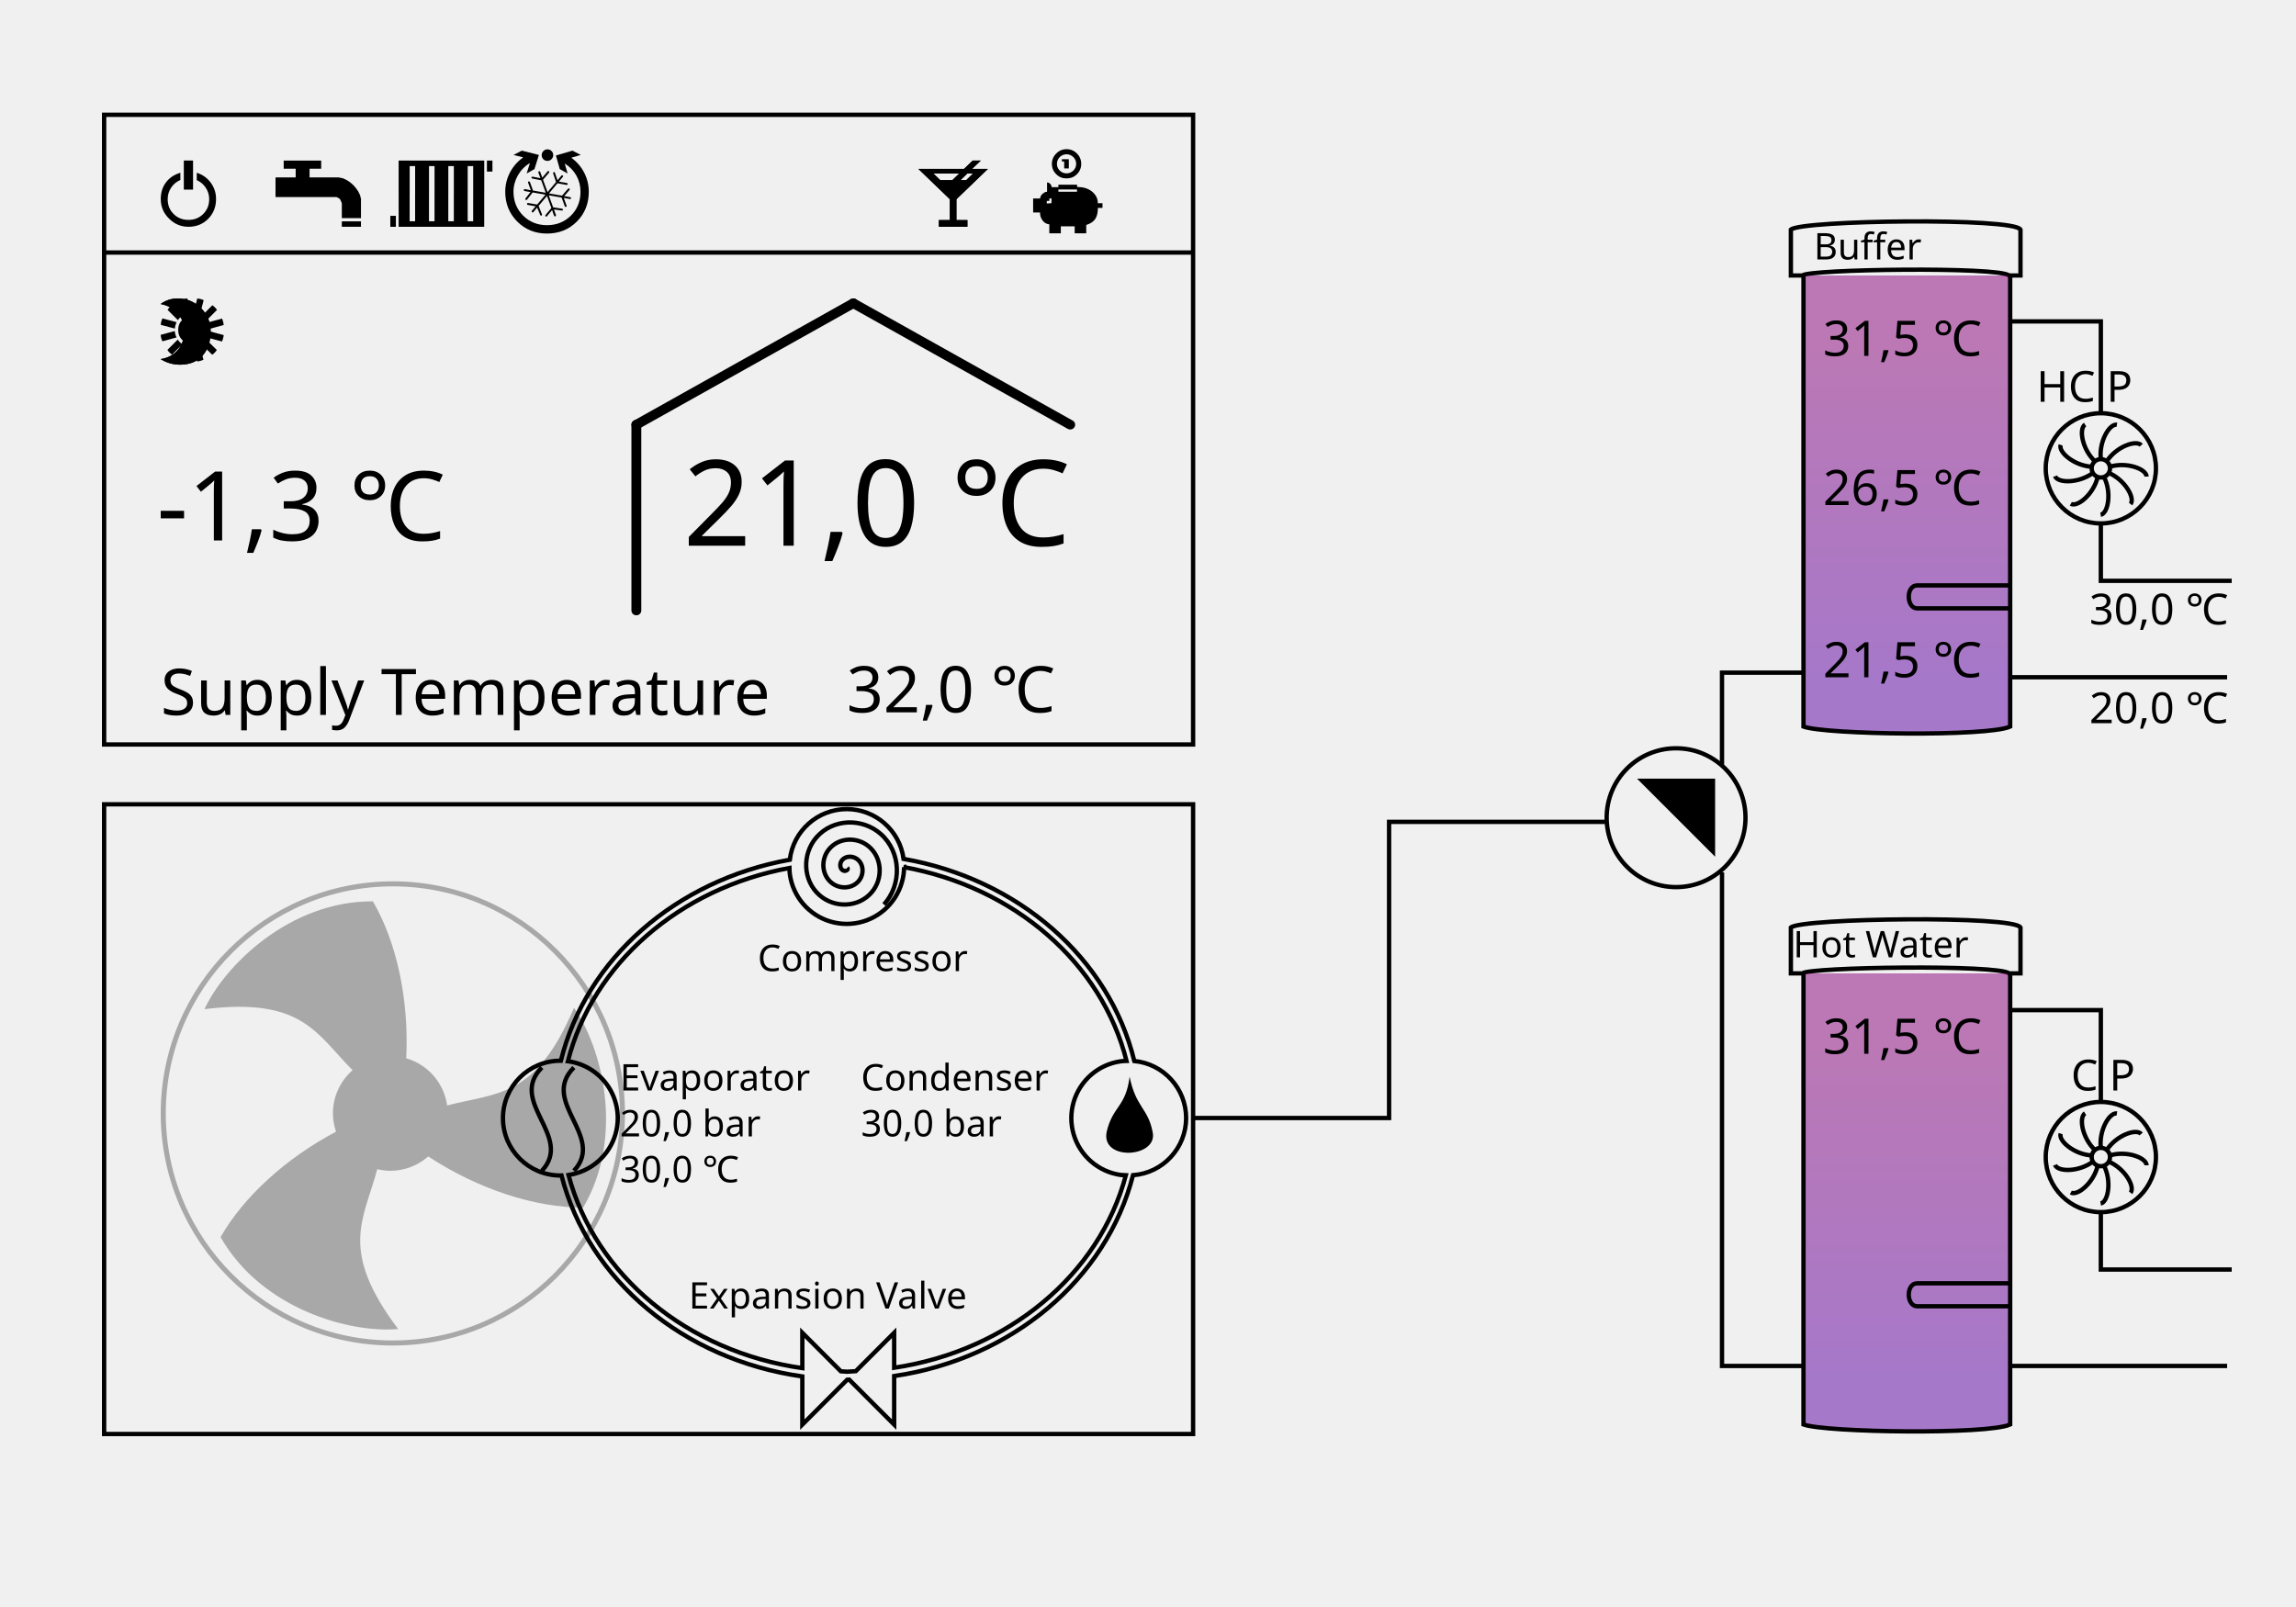
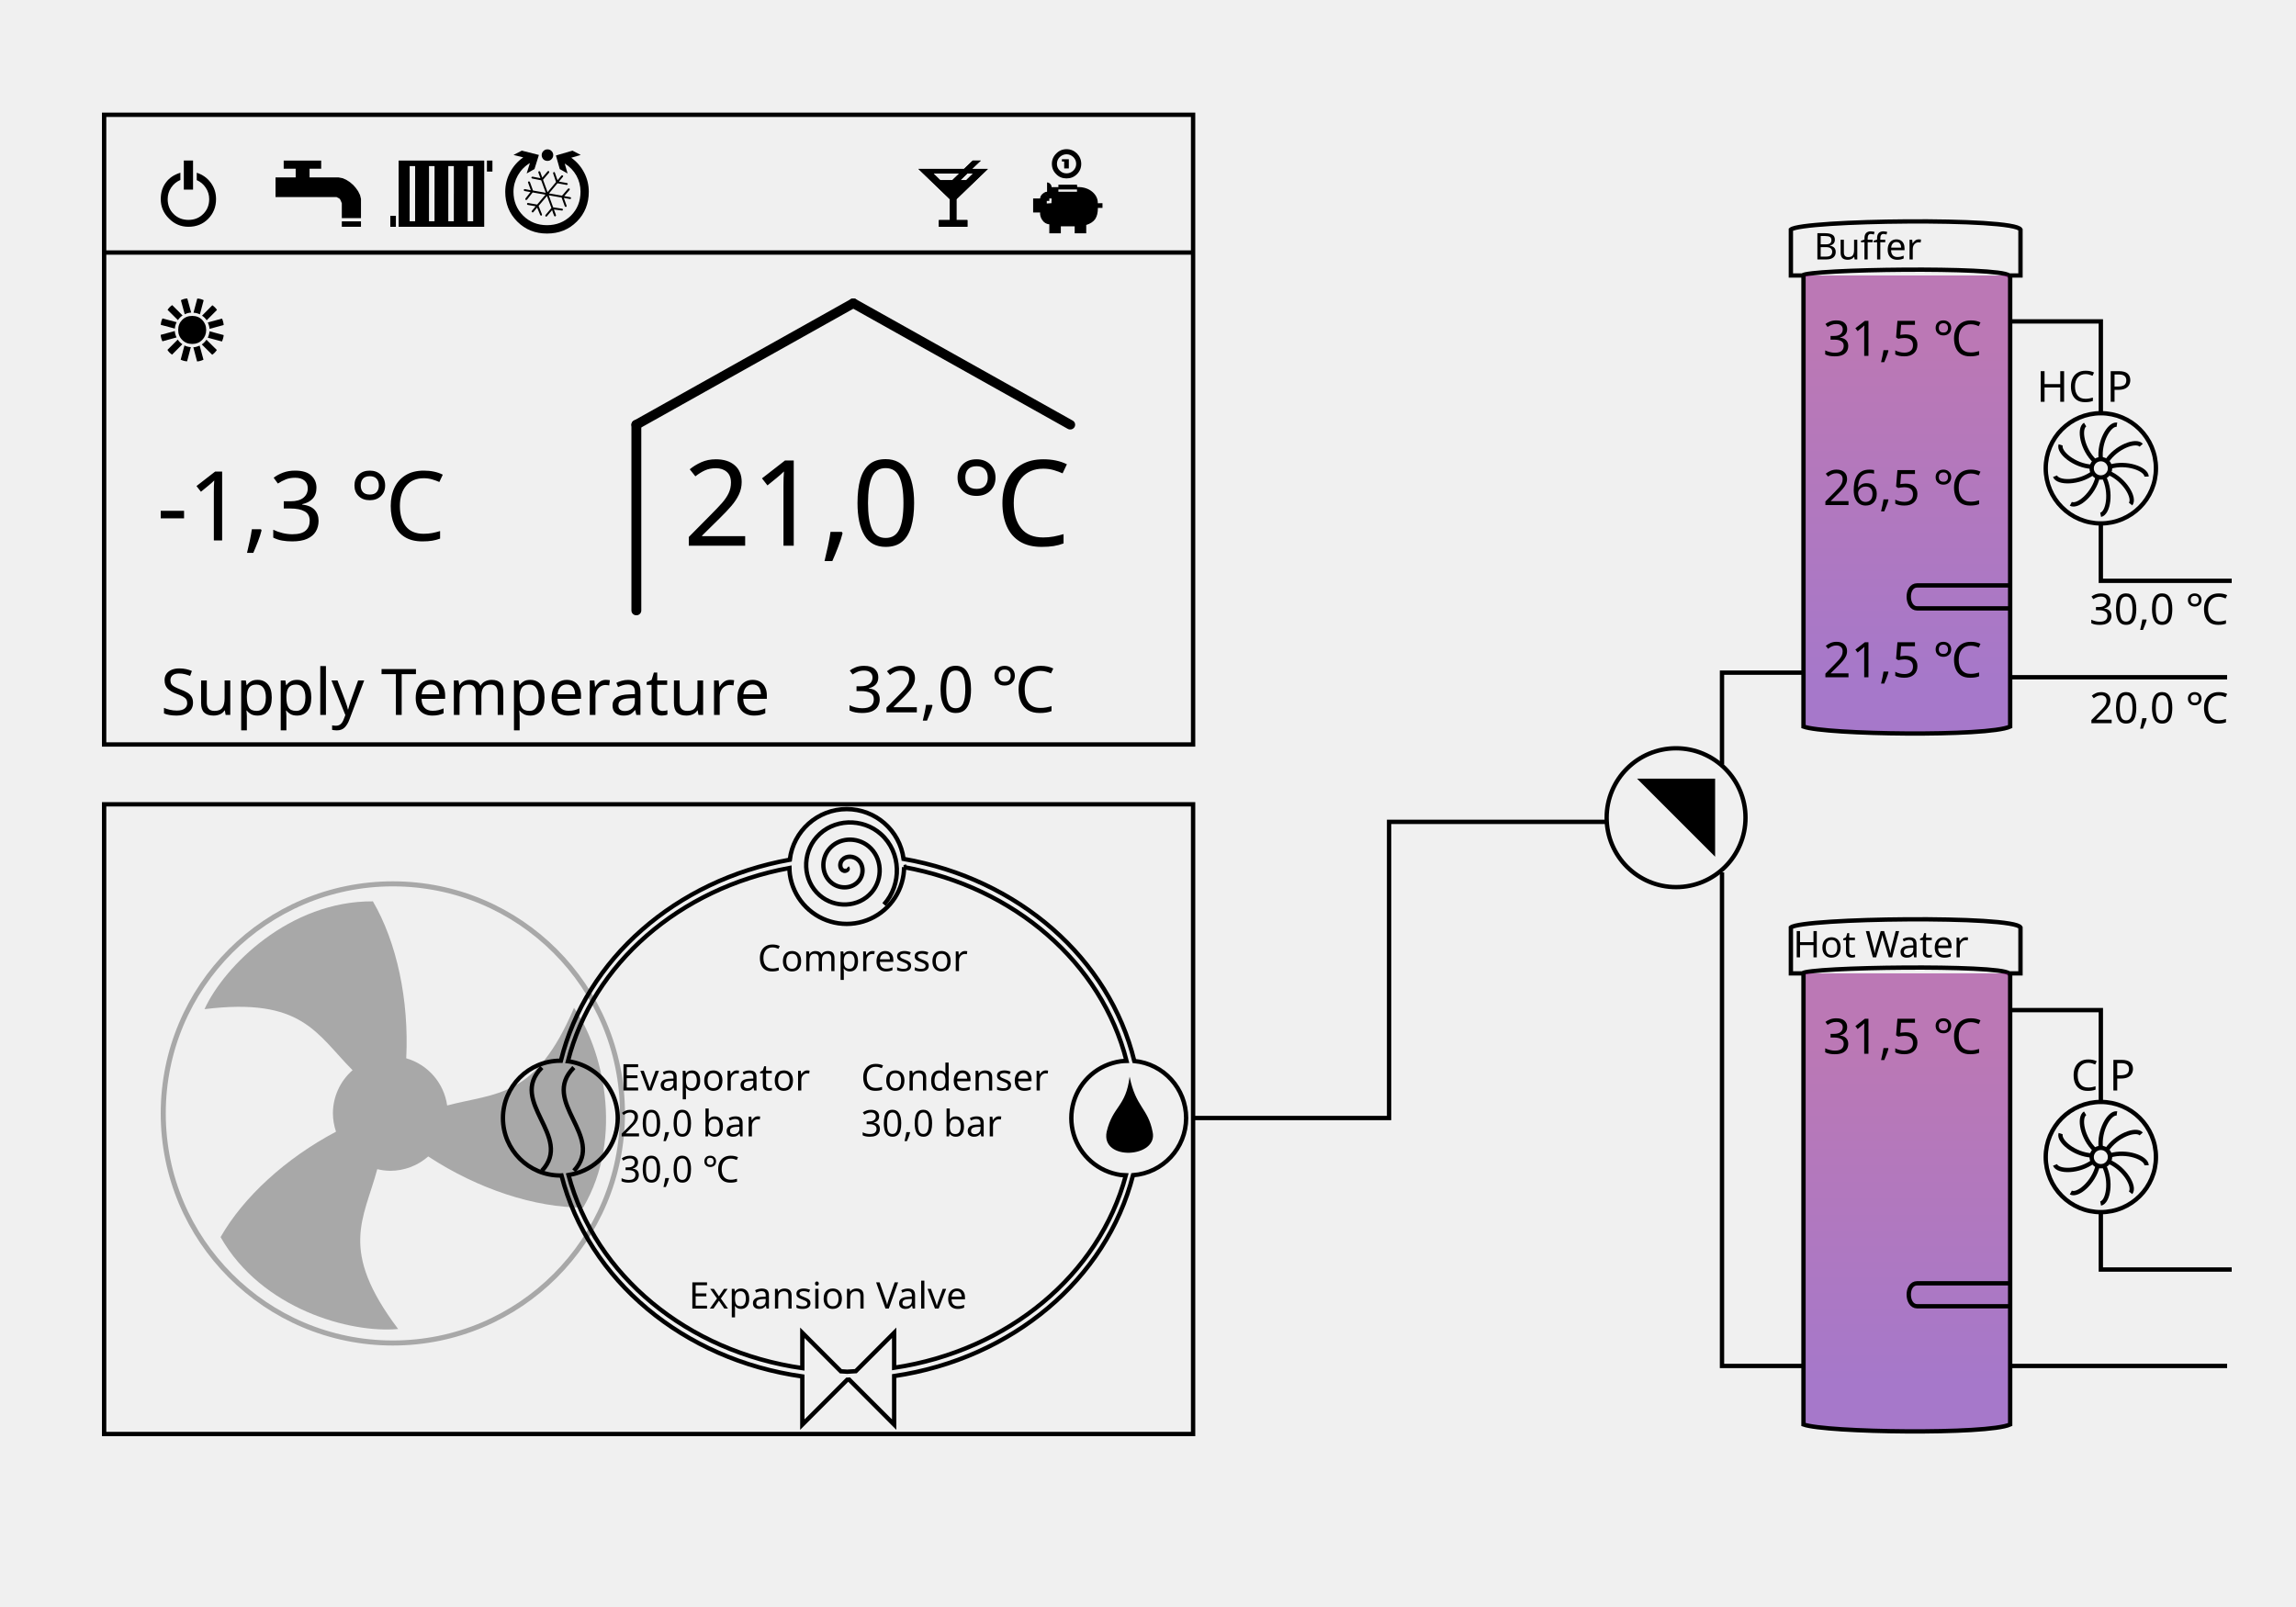
<svg xmlns="http://www.w3.org/2000/svg" xmlns:xlink="http://www.w3.org/1999/xlink" id="svg802" version="1.1" viewBox="20 0 1e3 700">
  <style type="text/css">
      #layer1 {
        fill: #000000;
        stroke: #000000;
      }
      text {
        font-style: normal;
        font-weight: normal;
        font-size: 16px;
        line-height: 1.25;
        font-family: sans-serif;
        fill-opacity: 1;
        stroke: none;
      }
      #textTankTempWWDown,
      #textTankTempWWMiddle,
      #textTankTempWWUp,
      #textTankTempHPDown,
      #textTankTempHPMiddle,
      #textTankTempHPUp {
        font-size: 21.333px;
      }
      #textCirculatingPump,
      #textHeatingCircuitPump,
      #textSupplyTemperatureHeating,
      #textRefluxTemperatureHeating {
        font-size: 18.667px;
      }
      #textOutdoorTemperatureValue {
        font-size: 42px;
      }
      #textIndoorTemperatureValue {
        font-size: 52px;
      }
      #textSupplyTemperatureLabel,
      #textSupplyTemperatureValue {
        font-size: 28px;
      }
      path,
      circle,
      rect {
        fill: none;
        stroke-width: 1.89;
        stroke-opacity: 1;
      }
      path,
      rect {
        stroke-linecap: butt;
        stroke-linejoin: miter;
      }
      circle {
        stroke-linejoin: round;
        stroke-dasharray: none;
      }
      #pathTankWWChassis {
        fill: url(#linearGradient3032);
        fill-opacity: 1;
        fill-rule: nonzero;
      }
      #pathTankHPChassis {
        fill: url(#linearGradient3028);
        fill-opacity: 1;
        fill-rule: nonzero;
      }
      #pathArrowCircleWWHeatingValve,
      #pathHPModelCondenserSymbol,
      #path11230,
      #path11234,
      #path11236,
      #path11186,
      #path11188,
      #path11916,
      #path11908,
      #path11912,
      #path10298,
      #path10302,
      #path10306,
      #path10250,
      #path10254,
      #path10156,
      #path10160,
      #path1692,
      #path1694,
      #path1696,
      #path1698,
      #path1700,
      #path11096,
      #path11098 {
        fill: #000000;
        fill-opacity: 1;
        fill-rule: evenodd;
        stroke: none;
      }
      #pathHPFan {
        fill: #000000;
        fill-opacity: 0.3;
        stroke: none;
      }
      #pathDisplayHouseWall,
      #pathDisplayHouseRoofLeft,
      #pathDisplayHouseRoofRight {
        stroke-width: 1.304;
        stroke-linecap: round;
        stroke-linejoin: round;
        stroke-miterlimit: 4;
      }
      #pathHPChassisFanHole {
        stroke-width: 2.199;
        stroke-opacity: 0.3;
      }
      @media (prefers-color-scheme: dark) {
        #layer1 {
            fill: #ffffff;
            stroke: #ffffff;
        }
        #pathArrowCircleWWHeatingValve,
        #pathHPModelCondenserSymbol,
        #path11230,
        #path11234,
        #path11236,
        #path11186,
        #path11188,
        #path11916,
        #path11908,
        #path11912,
        #path10298,
        #path10302,
        #path10306,
        #path10250,
        #path10254,
        #path10156,
        #path10160,
        #path1692,
        #path1694,
        #path1696,
        #path1698,
        #path1700,
        #path11096,
        #path11098,
        #pathHPFan {
            fill: #ffffff;
        }
      }
    </style>
  <defs id="defs799">
    <linearGradient id="linearGradient3028" x1="850" x2="850" y1="150" y2="300" gradientUnits="userSpaceOnUse">
      <stop id="stop3020" style="stop-color:#860079;stop-opacity:.5" offset="0" />
      <stop id="stop3040" style="stop-color:#71008e;stop-opacity:.5" offset=".5" />
      <stop id="stop3030" style="stop-color:#5b00a4;stop-opacity:.5" offset="1" />
    </linearGradient>
    <linearGradient id="linearGradient3032" x1="850" x2="850" y1="150" y2="300" gradientUnits="userSpaceOnUse">
      <stop id="stop3050" style="stop-color:#860079;stop-opacity:.5" offset="0" />
      <stop id="stop3070" style="stop-color:#71008e;stop-opacity:.5" offset=".5" />
      <stop id="stop3060" style="stop-color:#5b00a4;stop-opacity:.5" offset="1" />
    </linearGradient>
  </defs>
  <g id="layer1">
    <g id="gTankWW" transform="translate(0,304)">
      <text id="textTankWWName" x="801" y="113" xml:space="preserve">Hot Water</text>
      <path id="pathTankWWHat" d="m805 120h-5v-20c4.889-4.127 97.176-5.329 100 0v20h-5c-4.227-3.946-87.404-2.775-90 0z" />
      <path id="pathTankWWChassis" d="m805.49 120v196.5c9.824 3.526 80.194 4.487 90.018 0v-196.5" />
      <text id="textTankTempWWDown" x="814" y="295" xml:space="preserve" />
      <text id="textTankTempWWMiddle" x="814" y="220" xml:space="preserve" />
      <text id="textTankTempWWUp" x="814" y="155" xml:space="preserve">31,5 ℃</text>
      <path id="pathHeaterRodWW" d="m895 265h-40c-4.751 0-5.011-10 0-10h40" />
    </g>
    <g id="gTankHP">
      <text id="textTankHPName" x="810" y="113" xml:space="preserve">Buffer</text>
      <path id="pathTankHPHat" d="m805 120h-5v-20c4.889-4.127 97.176-5.329 100 0v20h-5c-4.227-3.946-87.404-2.775-90 0z" />
      <path id="pathTankHPChassis" d="m805.49 120v196.5c9.824 3.526 80.194 4.487 90.018 0v-196.5" />
      <text id="textTankTempHPDown" x="814" y="295" xml:space="preserve">21,5 ℃</text>
      <text id="textTankTempHPMiddle" x="814" y="220" xml:space="preserve">26,5 ℃</text>
      <text id="textTankTempHPUp" x="814" y="155" xml:space="preserve">31,5 ℃</text>
      <path id="pathHeaterRodHP" d="m895 265h-40c-4.751 0-5.011-10 0-10h40" />
    </g>
    <g id="gWWHeatingValve" transform="translate(0 -.8189)">
      <circle id="pathCircleWWHeatingValve" cx="750" cy="357" r="30.236" />
      <path id="pathArrowCircleWWHeatingValve" d="m733 340h34v34" />
    </g>
    <a id="linkDetails" href="./hp-details">
      <g id="gHP">
        <g id="gHPModel">
          <g id="gCompressor">
            <path id="pathCompressor" transform="translate(14,11)" d="m375 367c0.802 0.802-0.686 1.477-1.333 1.333-1.755-0.39-2.038-2.638-1.333-4 1.26-2.436 4.531-2.721 6.667-1.333 3.135 2.037 3.426 6.449 1.333 9.333-2.789 3.844-8.376 4.138-12 1.333-4.56-3.53-4.856-10.308-1.333-14.667 4.266-5.279 12.242-5.575 17.333-1.333 6 4.999 6.297 14.178 1.333 20-5.731 6.722-16.115 7.019-22.667 1.333-7.445-6.461-7.743-18.052-1.333-25.333 7.191-8.168 19.99-8.467 28-1.333 8.892 7.919 9.191 21.929 1.333 30.667" />
            <animateTransform id="animationCompressor" attributeName="transform" attributeType="XML" dur="1s" from="0 389 378" repeatCount="indefinite" to="360 389 378" type="rotate" />
          </g>
          <path id="pathHPModelOuterCircle" d="m388.78 352.44a25 25 0 0 0-24.789 22.047 128 114.5 0 0 0-99.705 87.564 25 25 0 0 0-0.23-6e-3 25 25 0 0 0-25 25 25 25 0 0 0 25 25 25 25 0 0 0 0.49-0.035 128 114.5 0 0 0 104.9 87.562v20.975l19.549-19.549a128 114.5 0 0 0 2e-3 0 128 114.5 0 0 0 0.846-0.055l19.602 19.604v-21.148a128 114.5 0 0 0 104.03-87.486 25 25 0 0 0 23.135-24.867 25 25 0 0 0-22.574-24.881 128 114.5 0 0 0-100.49-88.033 25 25 0 0 0-24.773-21.691z" />
          <path id="pathHPModelInnerCircle" d="m413.76 377.72a25 25 0 0 1-0.234 3.279 25 25 0 0 1-0.76 3.486 25 25 0 0 1-1.246 3.342 25 25 0 0 1-1.709 3.131 25 25 0 0 1-2.139 2.856 25 25 0 0 1-2.522 2.522 25 25 0 0 1-2.856 2.139 25 25 0 0 1-3.131 1.709 25 25 0 0 1-3.342 1.246 25 25 0 0 1-3.484 0.758 25 25 0 0 1-3.559 0.256 25 25 0 0 1-3.559-0.256 25 25 0 0 1-3.484-0.758 25 25 0 0 1-3.342-1.246 25 25 0 0 1-3.131-1.709 25 25 0 0 1-2.856-2.139 25 25 0 0 1-2.523-2.522 25 25 0 0 1-2.137-2.856 25 25 0 0 1-1.709-3.131 25 25 0 0 1-1.246-3.342 25 25 0 0 1-0.76-3.486 25 25 0 0 1-0.207-2.906 125 111 0 0 0-96.488 84.18 25 25 0 0 1 0.385 0.047 25 25 0 0 1 1.209 0.209 25 25 0 0 1 1.197 0.27 25 25 0 0 1 1.184 0.326 25 25 0 0 1 1.164 0.385 25 25 0 0 1 1.145 0.443 25 25 0 0 1 1.123 0.496 25 25 0 0 1 1.096 0.553 25 25 0 0 1 1.066 0.604 25 25 0 0 1 1.037 0.656 25 25 0 0 1 1.004 0.707 25 25 0 0 1 0.967 0.756 25 25 0 0 1 0.93 0.801 25 25 0 0 1 0.889 0.846 25 25 0 0 1 0.846 0.889 25 25 0 0 1 0.801 0.93 25 25 0 0 1 0.756 0.967 25 25 0 0 1 0.707 1.004 25 25 0 0 1 0.656 1.037 25 25 0 0 1 0.605 1.066 25 25 0 0 1 0.551 1.096 25 25 0 0 1 0.498 1.123 25 25 0 0 1 0.441 1.145 25 25 0 0 1 0.385 1.166 25 25 0 0 1 0.326 1.182 25 25 0 0 1 0.27 1.197 25 25 0 0 1 0.209 1.209 25 25 0 0 1 0.15 1.219 25 25 0 0 1 0.09 1.223 25 25 0 0 1 0.031 1.227 25 25 0 0 1-0.254 3.559 25 25 0 0 1-0.76 3.484 25 25 0 0 1-1.246 3.344 25 25 0 0 1-1.709 3.129 25 25 0 0 1-2.137 2.856 25 25 0 0 1-2.523 2.523 25 25 0 0 1-2.856 2.137 25 25 0 0 1-3.131 1.709 25 25 0 0 1-3.342 1.248 25 25 0 0 1-3.484 0.758 25 25 0 0 1-0.016 2e-3 125 111 0 0 0 101.85 84.15v-15.396l16.779 16.779a125 111 0 0 0 2.772 0.172 125 111 0 0 0 3.728-0.23l16.719-16.721v15.232a125 111 0 0 0 100.91-83.824 25 25 0 0 1-2.305-0.164 25 25 0 0 1-3.486-0.758 25 25 0 0 1-3.342-1.248 25 25 0 0 1-3.131-1.709 25 25 0 0 1-2.856-2.137 25 25 0 0 1-2.522-2.523 25 25 0 0 1-2.139-2.856 25 25 0 0 1-1.709-3.129 25 25 0 0 1-1.246-3.344 25 25 0 0 1-0.758-3.484 25 25 0 0 1-0.256-3.559 25 25 0 0 1 0.256-3.557 25 25 0 0 1 0.758-3.486 25 25 0 0 1 1.246-3.342 25 25 0 0 1 1.709-3.131 25 25 0 0 1 2.139-2.856 25 25 0 0 1 2.522-2.522 25 25 0 0 1 2.856-2.139 25 25 0 0 1 3.131-1.709 25 25 0 0 1 3.342-1.246 25 25 0 0 1 3.486-0.76 25 25 0 0 1 2.602-0.186 125 111 0 0 0-96.898-84.396z" />
          <path id="pathHPModelEvaporatorSymbol001" d="m256 510c14-15-15-30 0-45" />
          <path id="pathHPModelEvaporatorSymbol002" d="m269.95 510c14-15-15-30 0-45" />
          <path id="pathHPModelCondenserSymbol" d="m512 469c-1.667 13.333-7.333 12.667-10 24-2.667 13 22.667 11.333 20 0-2-10.333-7.333-10.667-10-24z" />
          <text id="textEvaporator" x="290" y="475" xml:space="preserve">Evaporator</text>
          <text id="textEvaporatorPressure" x="290" y="495" xml:space="preserve">20,0 bar</text>
          <text id="textEvaporatorTemperature" x="290" y="515" xml:space="preserve">30,0 ℃</text>
          <text id="textCondenser" x="395" y="475" xml:space="preserve">Condenser</text>
          <text id="textCondenserPressure" x="395" y="495" xml:space="preserve">30,0 bar</text>
          <text id="textCompressor" x="350" y="423" xml:space="preserve">Compressor</text>
          <text id="textExpansionValve" x="320" y="570" xml:space="preserve">Expansion Valve</text>
        </g>
        <g id="gHPFan" transform="translate(-35)">
          <path id="pathHPFan" d="m217.41 392.62c-36.24-0.22-64.678 28.093-73.344 46.965 42.555-5.241 48.625 10.583 64.488 26.588a25 25 0 0 0-8.557 18.822 25 25 0 0 0 1.353 7.955c-21.956 11.625-40.297 28.447-50.283 45.92 17.929 31.495 56.668 41.968 77.344 40.037-26.005-34.484-14.992-47.6-9.092-69.627a25 25 0 0 0 5.678 0.715 25 25 0 0 0 16.518-6.252c21.668 14.23 46.532 22.344 67.482 22.252 18.311-31.275 8.01-70.06-4-87-16.732 39.458-33.466 36.821-55.244 42.547a25 25 0 0 0-17.82-20.559c1.256-25.468-4.132-50.546-14.523-68.363z">
            <animateTransform id="animationHPFan" attributeName="transform" attributeType="XML" dur="1s" from="0 225 485" repeatCount="indefinite" to="360 225 485" type="rotate" />
          </path>
        </g>
        <circle id="pathHPChassisFanHole" cx="191.1" cy="485" r="100" />
        <rect id="rectHPChassis" x="65.353" y="350.35" width="474.29" height="274.29" />
      </g>
    </a>
    <g id="gCirculatingPump">
      <text id="textCirculatingPump" x="922" y="475" xml:space="preserve">C P</text>
      <circle id="pathCirculatingPumpChassis" cx="935" cy="504" r="24" />
      <g id="gCirculatingPumpBladeWheel">
        <g id="gCirculatingPumpBladeWheelInner">
          <circle id="pathCirculatingPumpBladeWheelAxis" cx="935" cy="504" r="4" />
          <path id="pathCirculatingPumpBladeWheel" d="m935 500c-0.917-7.5 3.667-15.5 7-15" />
          <use transform="rotate(40,935,504)" xlink:href="#pathCirculatingPumpBladeWheel" />
          <use transform="rotate(80,935,504)" xlink:href="#pathCirculatingPumpBladeWheel" />
          <use transform="rotate(120,935,504)" xlink:href="#pathCirculatingPumpBladeWheel" />
          <use transform="rotate(160,935,504)" xlink:href="#pathCirculatingPumpBladeWheel" />
          <use transform="rotate(200 935 504)" xlink:href="#pathCirculatingPumpBladeWheel" />
          <use transform="rotate(240 935 504)" xlink:href="#pathCirculatingPumpBladeWheel" />
          <use transform="rotate(-80,935,504)" xlink:href="#pathCirculatingPumpBladeWheel" />
          <use transform="rotate(-40,935,504)" xlink:href="#pathCirculatingPumpBladeWheel" />
        </g>
        <animateTransform id="animationCirculatingPumpBladeWheel" attributeName="transform" attributeType="XML" dur="1s" from="0 935 504" repeatCount="indefinite" to="360 935 504" type="rotate" />
      </g>
    </g>
    <g id="gHeatingCircuitPump">
      <text id="textHeatingCircuitPump" x="907" y="175" xml:space="preserve">HC P</text>
      <use transform="translate(0,-300)" xlink:href="#pathCirculatingPumpChassis" />
      <g id="gHeatingCircuitPumpBladeWheel">
        <use transform="translate(0,-300)" xlink:href="#gCirculatingPumpBladeWheelInner" />
        <animateTransform id="animationHeatingCircuitPumpBladeWheel" attributeName="transform" attributeType="XML" dur="1s" from="0 935 204" repeatCount="indefinite" to="360 935 204" type="rotate" />
      </g>
    </g>
    <g id="gPipe">
      <path id="pathPipeToHP" d="m770 333v-40h36" />
      <path id="pathTipeToWW" d="m770 380v215h36" />
      <path id="pathPipeToWWHeatingValve" d="m540 487h85v-129h95" />
      <path id="pathPipeSupplyWW" d="m935 528v25h57" />
      <path id="pathPipeRefluxWW" d="m895 595h95" />
      <path id="pathPipeToCirculatingPump" d="m895 440h40v40" />
      <path id="pathPipeToHeatingCircuitPump" d="m895 140h40v40" />
      <path id="pathPipeSupplyHeating" d="m935 228v25h57" />
      <path id="pathPipeRefluxHeating" d="m895 295h95" />
      <text id="textSupplyTemperatureHeating" x="930" y="272" xml:space="preserve">30,0 ℃</text>
      <text id="textRefluxTemperatureHeating" x="930" y="315" xml:space="preserve">20,0 ℃</text>
    </g>
    <a id="linkSettings" href="./hp-settings">
      <g id="gSettings">
        <rect id="rectSettings" x="65.353" y="50" width="474.29" height="274.29" />
        <g id="gHPStatusSave" transform="matrix(4 0 0 4 -777.26 -1088)">
          <path id="path11230" d="m316.58 288.71-0.395 0.395c0.207 0.207 0.309 0.453 0.309 0.738 0 0.289-0.102 0.535-0.309 0.73-0.211 0.207-0.453 0.305-0.738 0.305-0.289 0-0.531-0.098-0.742-0.305-0.203-0.195-0.305-0.441-0.305-0.73 0-0.285 0.102-0.531 0.305-0.738 0.211-0.195 0.453-0.305 0.742-0.305 0.285 0 0.527 0.109 0.738 0.305l0.395-0.395c-0.316-0.305-0.691-0.465-1.133-0.465-0.445 0-0.82 0.16-1.125 0.477-0.316 0.312-0.473 0.688-0.473 1.121 0 0.441 0.156 0.82 0.473 1.125 0.305 0.316 0.68 0.461 1.125 0.461 0.441 0 0.816-0.145 1.133-0.461 0.305-0.305 0.465-0.684 0.465-1.125 0-0.434-0.16-0.816-0.465-1.133z" />
          <path id="path11234" transform="matrix(.75 0 0 .75 -151.29 29.951)" d="m621.64 345.85h1.005v1.339h-0.672v-1.01h-0.333z" />
          <path id="path11236" d="m317.59 296.5c0.465-0.148 0.789-0.363 0.988-0.664 0.188-0.293 0.281-0.688 0.281-1.199h0.5v-0.512l-0.508 8e-3c8e-3 -0.461-0.18-0.867-0.559-1.211-0.426-0.375-0.984-0.566-1.684-0.555l-0.023-0.254h-1.004v0.52h1.004v0.246h-2.027v-0.246h1.023v-0.52h-1.023v0.266h-0.738c0-0.129-0.051-0.246-0.152-0.355-0.098-0.102-0.215-0.156-0.344-0.156v1.012c-0.117 0-0.234 0.043-0.344 0.113l0.59 0.617h0.25l-0.019 0.516-0.508 0.035v-0.281h0.277v-0.27l-0.582-0.617c-0.266 0.164-0.402 0.375-0.422 0.617h-0.758v1.531h0.758c-0.019 0.293 0.059 0.559 0.227 0.809 0.188 0.293 0.453 0.449 0.777 0.48v0.977h1.254v-0.758h1.508v0.758h1.258z" />
        </g>
        <g id="gHPStatusParty" transform="matrix(4 0 0 4 -827.25 -1042.5)">
          <path id="path11186" d="m317.14 279.52-0.754 0.727h0.633l0.742-0.727-0.102-0.504 0.949-0.906h-0.879l-0.945 0.906-0.527 0.504h-2.812l0.746 0.727h1.312l0.754-0.727 0.527-0.504h-4.977l3.43 3.305v2.273h-1.195v0.727h3.106v-0.727h-1.195v-2.273l3.43-3.305h-1.723l0.102 0.504z" />
          <path id="path11188" d="m317.14 279.52-0.754 0.727h0.633l0.742-0.727-0.102-0.504 0.949-0.906h-0.879l-0.945 0.906-0.527 0.504h-2.812l0.746 0.727h1.312l0.754-0.727 0.527-0.504h-4.977l3.43 3.305v2.273h-1.195v0.727h3.106v-0.727h-1.195v-2.273l3.43-3.305h-1.723l0.102 0.504z" />
        </g>
        <g id="gHPStatusCooling" transform="matrix(4 0 0 4 -1007.2 -1619.1)">
          <path id="path11916" transform="matrix(.75 0 0 .75 -150.51 162.74)" d="m622.78 350.8 1.896 0.323 0.87-1.01 0.104-0.042c0.099 0 0.151 0.047 0.151 0.13l-0.036 0.099-0.766 0.885 0.865 0.156c0.088 0.011 0.12 0.057 0.12 0.13 0 0.099-0.047 0.141-0.141 0.141h-0.026c-0.104-0.016-0.401-0.068-0.885-0.161l0.401 1.115 0.011 0.052c0 0.099-0.047 0.135-0.135 0.135-0.062 0-0.115-0.026-0.135-0.088l-0.458-1.266-1.865-0.328 0.635 1.745 1.312 0.203 0.104 0.062-5e-3 0.141s-0.083 0.078-0.141 0.062l-1.156-0.156 0.292 0.807c0.026 0.073 5e-3 0.13-0.057 0.172-0.088 0.052-0.151 0.036-0.193-0.052l-0.021-0.031c-0.062-0.13-0.161-0.401-0.286-0.802l-0.745 0.885-0.042 0.036c-0.083 0.047-0.151 0.031-0.188-0.057-0.031-0.052-0.021-0.099 0.021-0.161l0.849-1.01-0.641-1.745-1.214 1.438 0.484 1.214v0.125c-0.052 0.088-0.109 0.099-0.198 0.047l-0.057-0.068-0.443-1.073-0.547 0.651c-0.052 0.068-0.109 0.068-0.182 0.031-0.078-0.042-0.088-0.109-0.047-0.193l0.011-0.016c0.13-0.172 0.307-0.391 0.547-0.661l-1.13-0.198c-0.078-0.016-0.12-0.057-0.12-0.13 0-0.115 0.057-0.167 0.172-0.146l1.297 0.224 1.208-1.432-1.859-0.328-0.812 1.042-0.115 0.057c-0.088 0-0.141-0.042-0.141-0.141l0.031-0.088 0.719-0.922-0.849-0.151c-0.068-0.011-0.115-0.052-0.115-0.141 0-0.094 0.047-0.141 0.146-0.141l0.021 5e-3 0.849 0.161-0.396-1.099-0.016-0.052c0-0.088 0.052-0.13 0.141-0.13 0.073 0 0.12 0.031 0.141 0.088l0.448 1.234 1.849 0.328-0.661-1.812-1.302-0.26-0.094-0.057c-0.042-0.078-0.031-0.141 0.052-0.193l0.099-0.016 1.135 0.219-0.302-0.823c-0.026-0.073 0-0.125 0.057-0.172 0.083-0.042 0.146-0.021 0.193 0.047l0.016 0.021c0.042 0.109 0.146 0.391 0.307 0.849l0.766-0.911 0.036-0.026c0.083-0.042 0.146-0.031 0.193 0.047 0.036 0.062-0.016 0.167-0.016 0.167l-0.875 1.026 0.661 1.802 1.229-1.469-0.427-1.266 0.021-0.12 0.104-0.068c0.068 0 0.12 0.036 0.135 0.099l0.385 1.094 0.563-0.672c0.047-0.057 0.109-0.062 0.172-0.026 0.088 0.042 0.104 0.104 0.052 0.193l-0.011 0.011-0.578 0.693 1.172 0.208 0.099 0.073 0.021 0.068-0.062 0.099-0.109 0.036-1.328-0.24c-0.396 0.49-0.813 0.974-1.234 1.474z" />
          <path id="path11908" d="m316.41 421.04c0.176 0 0.332 0.062 0.449 0.188 0.117 0.117 0.18 0.266 0.18 0.441 0 0.168-0.062 0.312-0.188 0.441-0.121 0.129-0.266 0.184-0.441 0.184-0.18 0-0.324-0.055-0.445-0.172-0.117-0.129-0.184-0.277-0.184-0.453s0.066-0.324 0.184-0.441c0.121-0.125 0.266-0.188 0.445-0.188z" />
          <path id="path11912" d="m319 421.95c0.605 0.434 1.074 0.977 1.41 1.629 0.336 0.648 0.5 1.344 0.5 2.078 0 1.285-0.43 2.375-1.305 3.25-0.871 0.871-1.949 1.301-3.246 1.301-1.285 0-2.363-0.43-3.234-1.301-0.875-0.875-1.312-1.965-1.312-3.25 0-0.742 0.176-1.449 0.52-2.106 0.352-0.668 0.832-1.215 1.441-1.637l-1.062-0.266 0.906-0.469 1.859 0.469-0.48 1.539-0.852 0.48 0.355-1.137c-0.555 0.332-0.984 0.773-1.309 1.336-0.312 0.555-0.48 1.156-0.48 1.789 0 1.031 0.355 1.906 1.051 2.602 0.695 0.691 1.57 1.039 2.598 1.039 1.039 0 1.898-0.348 2.606-1.039 0.699-0.695 1.043-1.57 1.043-2.602 0-0.633-0.148-1.223-0.449-1.762-0.305-0.539-0.73-0.98-1.27-1.312l0.312 1.086-0.852-0.48-0.418-1.48 1.805-0.527 0.898 0.469z" />
        </g>
        <g id="gHPStatusHeating" transform="matrix(4 0 0 4 -62.656 -1762.5)">
          <path id="path10298" d="m63.164 464.13v1.195h0.605v-1.195z" />
          <path id="path10302" d="m73.684 458.11v1.199h0.598v-1.199z" />
          <path id="path10306" d="m64.07 458.11v3.606h1.199v3.004h0.594v-3.004h1.512v3.004h0.602v-3.004h1.5v3.004h0.602v-3.004h1.508v3.004h0.598v-3.004h1.203v3.606h-9.316v-3.606h1.199v-3.004h0.594v3.004h1.512v-3.004h0.602v3.004h1.5v-3.004h0.602v3.004h1.508v-3.004h0.598v3.004h1.203v-3.606z" />
        </g>
        <g id="gHPStatusWW" transform="matrix(4 0 0 4 -75.437 -1714.5)">
          <path id="path10250" d="m61.078 452.73h2.086v0.59h-2.086z" />
          <path id="path10254" d="m63.164 452.38h-2.086v-1.617l-0.105-0.266-0.109-0.211-0.156-0.098-0.211-0.105h-6.637v-2.141h2.195v-0.941h-1.305v-0.891h4.082v0.891h-1.266v0.941h3.141l0.469 0.09 0.375 0.168 0.41 0.262 0.367 0.316 0.266 0.305 0.262 0.367 0.207 0.422 0.102 0.414z" />
        </g>
        <g id="gHPStatusOff" transform="matrix(3.0006 0 0 3 -3321.7 -1583.6)">
          <path id="path10156" transform="matrix(1.3333 0 0 1.3333 1065.2 -27.625)" d="m55.996 435.44c-0.68 0.207-1.207 0.559-1.574 1.059-0.379 0.5-0.562 1.113-0.562 1.812 0 0.816 0.293 1.527 0.895 2.117 0.59 0.598 1.301 0.898 2.121 0.898 0.855 0 1.574-0.285 2.144-0.863 0.57-0.578 0.859-1.297 0.859-2.152 0-0.676-0.191-1.266-0.578-1.789-0.383-0.52-0.895-0.879-1.523-1.082v0.805c0.406 0.176 0.738 0.457 0.984 0.832 0.246 0.375 0.371 0.781 0.371 1.234 0 0.645-0.215 1.188-0.648 1.617-0.43 0.434-0.961 0.648-1.609 0.648s-1.191-0.215-1.621-0.648c-0.434-0.43-0.641-0.973-0.641-1.617 0-0.457 0.125-0.871 0.379-1.25 0.246-0.375 0.586-0.656 1.004-0.832z" />
          <path id="path10160" transform="matrix(1.3333 0 0 1.3333 1065.2 -27.625)" d="m56.371 434.11h1.004v3.168h-1.004z" />
        </g>
        <path id="pathSettingsSeperator" d="m65 110h474" />
        <g id="gTimeSymbolDay" transform="matrix(3 0 0 3 -204.7 -332.08)">
          <path id="path1692" d="m103.54 154.04c0.355 0.019 0.656 0.098 0.93 0.242l-0.547 2.055c-0.293-0.141-0.594-0.219-0.93-0.238z" />
          <path id="path1694" d="m102.06 163.16c-0.344-0.019-0.656-0.113-0.93-0.246l0.547-2.059c0.297 0.137 0.602 0.227 0.93 0.246z" />
          <path id="path1696" d="m107.13 156.95c0.141 0.305 0.223 0.621 0.242 0.938l-2.047 0.555c-0.027-0.332-0.121-0.633-0.254-0.93z" />
          <path id="path1698" d="m98.48 160.25c-0.152-0.312-0.238-0.625-0.25-0.938l2.047-0.555c0.019 0.324 0.109 0.637 0.258 0.93z" />
          <path id="path1700" d="m98.242 157.86c0.02-0.344 0.105-0.66 0.246-0.934l2.059 0.551 0.188-0.297-1.508-1.496c0.191-0.293 0.418-0.531 0.676-0.688l1.504 1.5 0.312-0.168-0.555-2.047c0.301-0.152 0.613-0.242 0.926-0.25l0.566 2.047 0.152 0.484c0.582 0 1.059 0.188 1.449 0.578l-0.027-0.613 1.5-1.512c0.281 0.195 0.508 0.422 0.672 0.676l-1.496 1.508c-0.18-0.273-0.402-0.496-0.676-0.672l0.027 0.613c0.379 0.395 0.578 0.871 0.578 1.461 0 0.574-0.199 1.062-0.578 1.449-0.391 0.395-0.867 0.586-1.449 0.586l0.16 0.484c0.312-0.019 0.625-0.113 0.918-0.246l0.312-0.168c0.262-0.176 0.488-0.414 0.676-0.688l0.188-0.293c0.137-0.293 0.227-0.594 0.258-0.93l2.055 0.551c-0.027 0.332-0.121 0.645-0.254 0.93l-2.059-0.551-0.188 0.293 1.508 1.496c-0.195 0.289-0.418 0.512-0.672 0.691l-1.512-1.5-0.312 0.168 0.555 2.047c-0.312 0.152-0.617 0.234-0.93 0.254l-0.543-2.055-0.16-0.484c-0.586 0-1.07-0.191-1.457-0.586l0.027 0.625-1.496 1.512c-0.285-0.195-0.512-0.422-0.676-0.688l1.5-1.5c0.172 0.27 0.398 0.492 0.672 0.676l-0.027-0.625c-0.391-0.387-0.582-0.875-0.582-1.449 0-0.59 0.191-1.066 0.582-1.461 0.387-0.391 0.871-0.578 1.457-0.578l-0.152-0.484c-0.34 0.019-0.645 0.105-0.938 0.25l-0.312 0.168c-0.273 0.188-0.496 0.41-0.672 0.684l-0.188 0.297c-0.148 0.293-0.238 0.594-0.258 0.93z" />
        </g>
-         <g id="gTimeSymbolNight" transform="matrix(4.0001 0 0 4 -1157.3 -934.45)">
+         <g id="gTimeSymbolNight" transform="matrix(4.0001 0 0 4 -1157.3 -934.45)" style="display:none">
          <path id="path11096" d="m311.81 266.72c0.547-0.406 1.164-0.605 1.84-0.605 0.996 0 1.84 0.344 2.547 1.039 0.703 0.695 1.055 1.547 1.055 2.543 0 1.082-0.277 1.949-0.84 2.598-0.594 0.684-1.418 1.031-2.484 1.031-0.777 0-1.484-0.207-2.117-0.609 0.824-0.129 1.457-0.477 1.914-1.035 0.438-0.551 0.66-1.242 0.66-2.086 0-0.703-0.254-1.336-0.77-1.887-0.488-0.531-1.09-0.863-1.805-0.988z" />
          <path id="path11098" d="m311.81 266.72c0.547-0.406 1.164-0.605 1.84-0.605 0.996 0 1.84 0.344 2.547 1.039 0.703 0.695 1.055 1.547 1.055 2.543 0 1.082-0.277 1.949-0.84 2.598-0.594 0.684-1.418 1.031-2.484 1.031-0.777 0-1.484-0.207-2.117-0.609 0.824-0.129 1.457-0.477 1.914-1.035 0.438-0.551 0.66-1.242 0.66-2.086 0-0.703-0.254-1.336-0.77-1.887-0.488-0.531-1.09-0.863-1.805-0.988z" />
        </g>
        <g id="gDisplayHouse" transform="matrix(3.2949 0 0 3.1965 -175.66 -363.39)">
          <path id="pathDisplayHouseWall" d="m143.5 196.88v-25.324" />
          <path id="pathDisplayHouseRoofLeft" d="m143.5 171.56 28.676-16.555" />
          <path id="pathDisplayHouseRoofRight" d="m200.85 171.56-28.672-16.555" />
        </g>
        <text id="textOutdoorTemperatureValue" x="88.32" y="235.408" xml:space="preserve">-1,3 ℃</text>
        <text id="textIndoorTemperatureValue" x="317.504" y="237.7" xml:space="preserve">21,0 ℃</text>
        <text id="textSupplyTemperatureLabel" x="90" y="311.42" xml:space="preserve">Supply Temperature</text>
        <text id="textSupplyTemperatureValue" x="388.74" y="310.3" xml:space="preserve">32,0 ℃</text>
      </g>
    </a>
  </g>
</svg>
